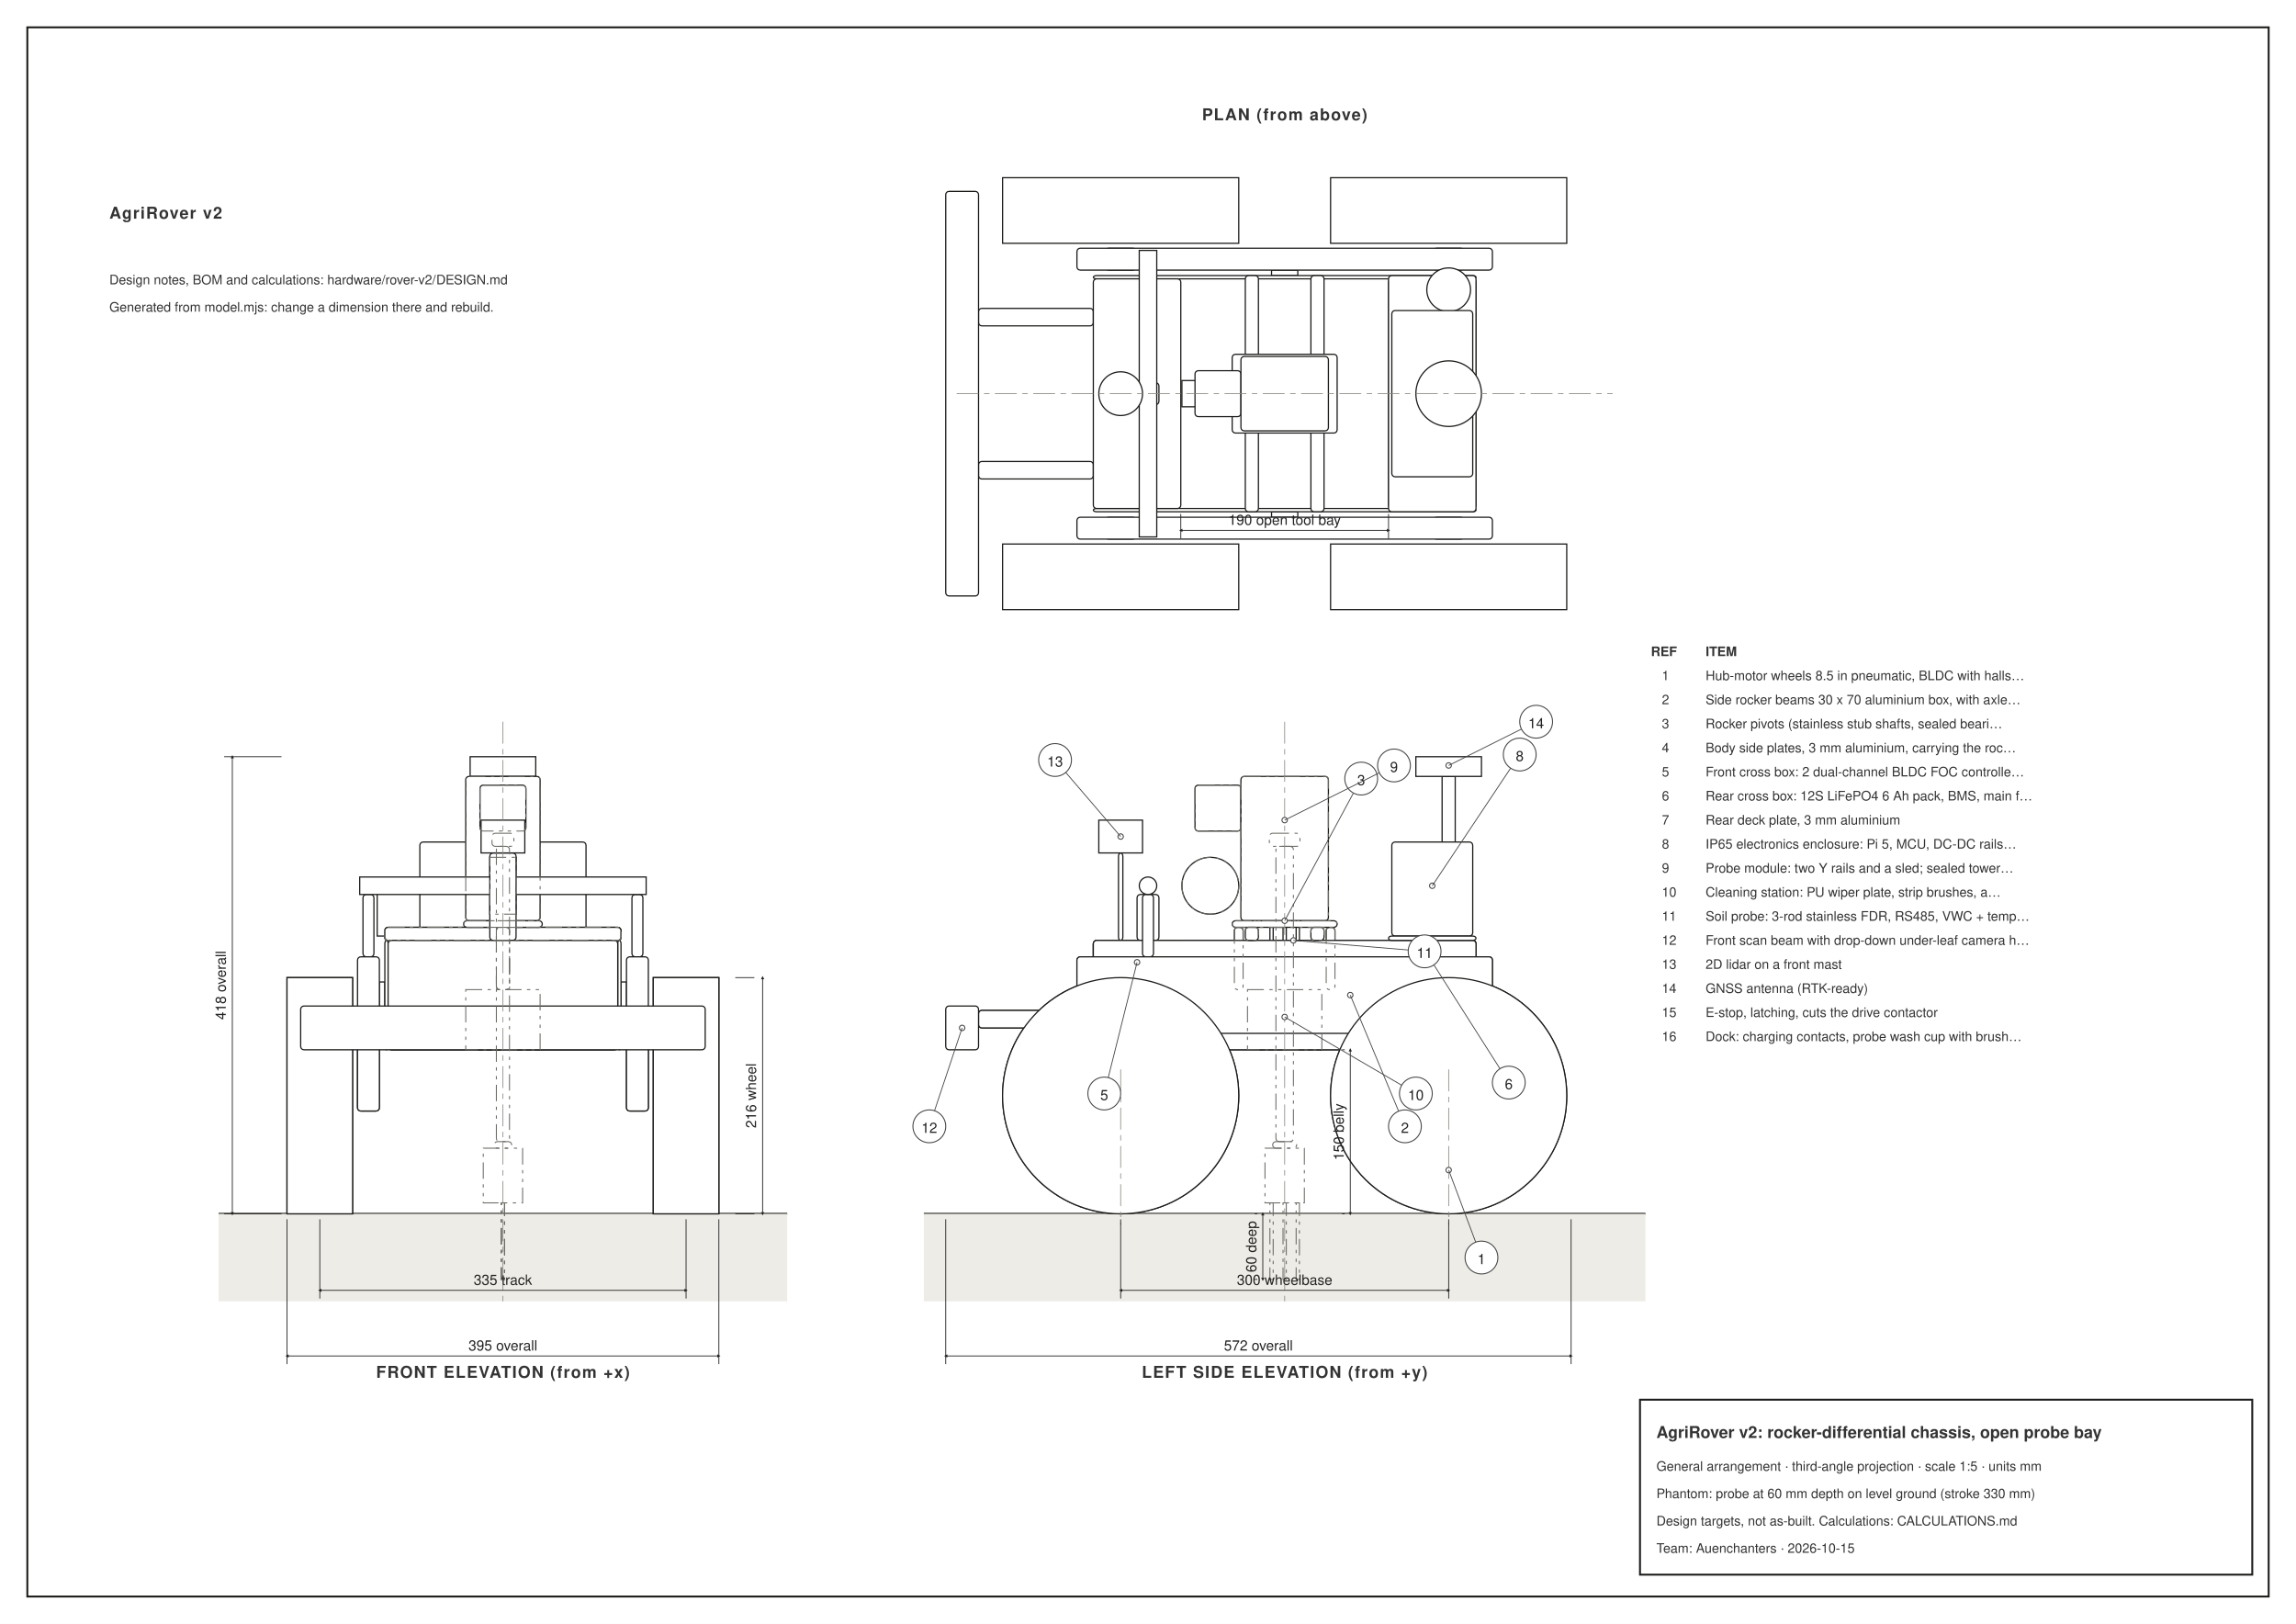
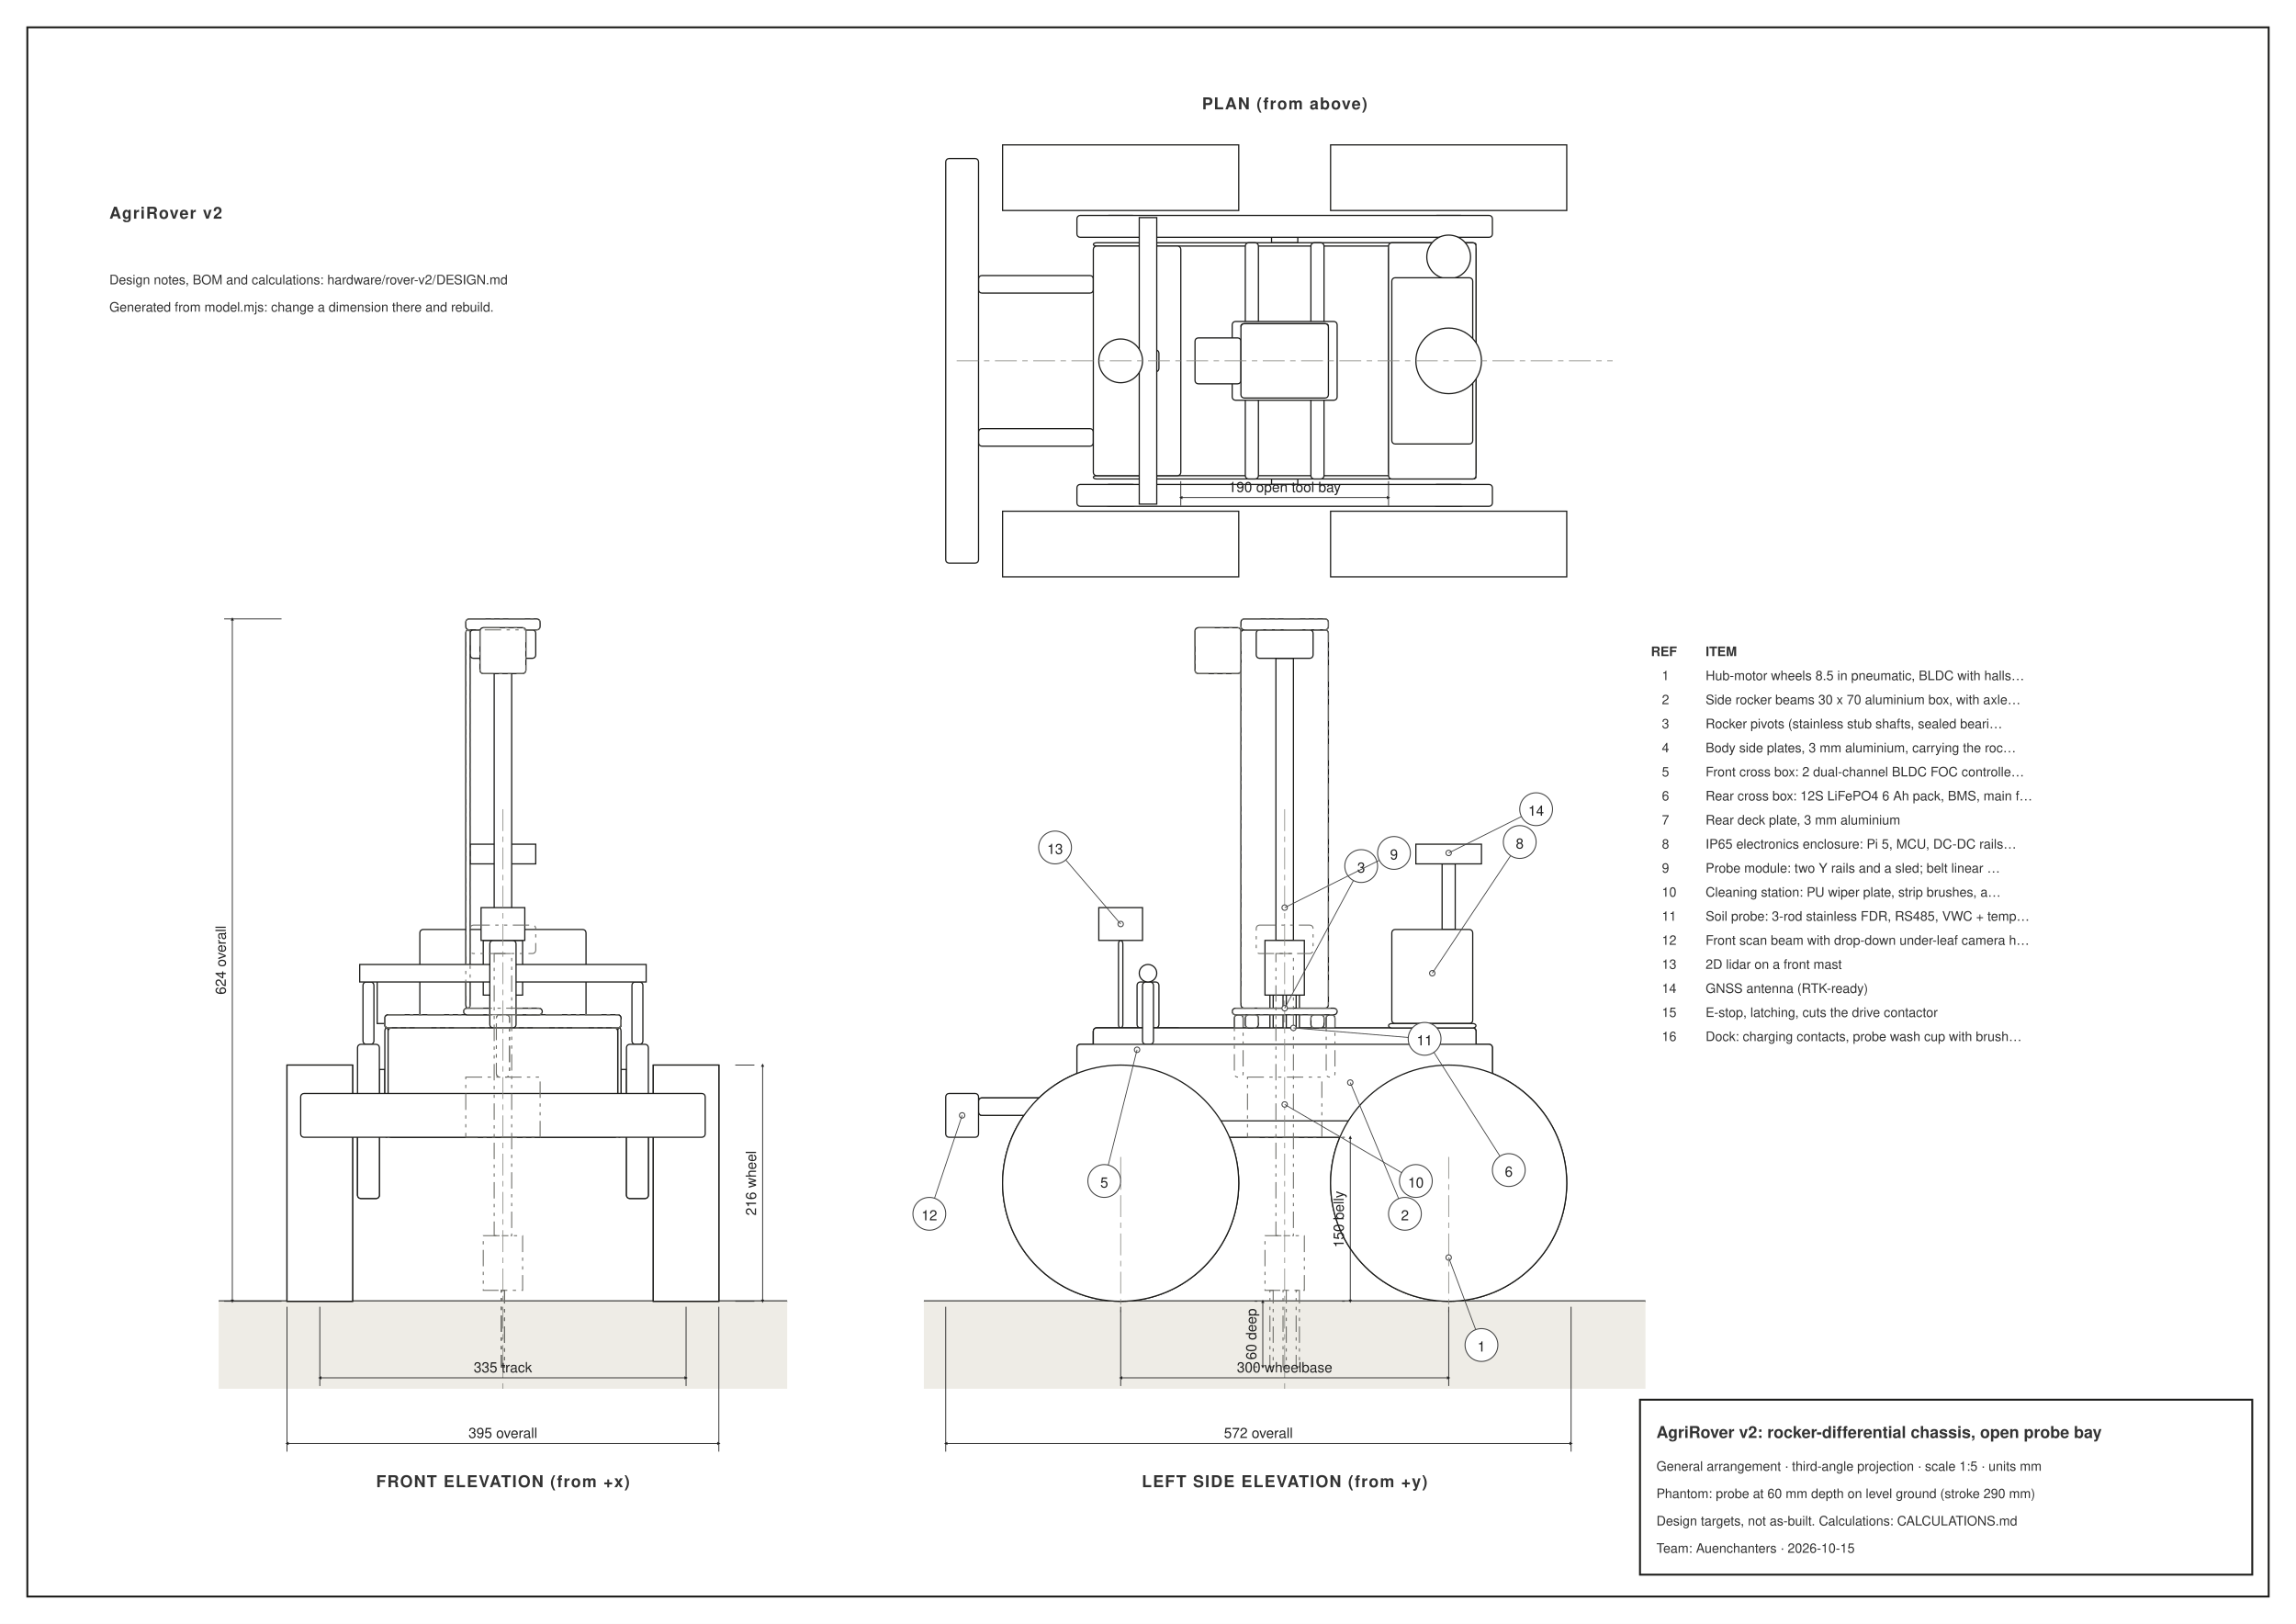
<svg xmlns="http://www.w3.org/2000/svg" viewBox="0 0 420 297" width="420mm" height="297mm" font-family="Helvetica, Arial, sans-serif">
  <defs>
    <marker id="arr" viewBox="0 0 6 6" refX="3" refY="3" markerWidth="4" markerHeight="4" orient="auto-start-reverse">
      <path d="M0 0L6 3L0 6Z" fill="#222" />
    </marker>
  </defs>
  <style>
  .solid { fill: #fff; stroke: #1b1b19; stroke-width: 0.22; }
  .phantom { fill: none; stroke: #6b6b66; stroke-width: 0.18; stroke-dasharray: 3 1 0.6 1 0.6 1; }
  .ground { stroke: #1b1b19; stroke-width: 0.35; }
  .soil { fill: #eeece6; stroke: none; }
  .centre { stroke: #8a8a84; stroke-width: 0.14; stroke-dasharray: 4 1 1 1; }
  .dim line { stroke: #222; stroke-width: 0.15; } .dim text { font-size: 2.6px; fill: #222; }
  .balloon line { stroke: #444; stroke-width: 0.15; } .balloon circle { fill: #fff; stroke: #444; stroke-width: 0.18; }
  .balloon text { font-size: 2.6px; fill: #222; }
  text { font-size: 2.4px; fill: #333; } .th { font-weight: bold; } .tt { font-size: 3px; font-weight: bold; }
  .vtitle { font-size: 3px; font-weight: bold; letter-spacing: 0.2px; }
  .frame { fill: none; stroke: #1b1b19; stroke-width: 0.35; }
</style>
  <rect width="420" height="297" fill="#fff" />
  <rect class="frame" x="5" y="5" width="410" height="287" />
  <g data-view="side">
-     <line class="ground" x1="169" y1="222" x2="301" y2="222" />
-     <rect class="soil" x="169" y="222" width="132" height="16" />
-     <circle cx="205" cy="200.4" r="12.4" class="solid" />
-     <circle cx="265" cy="200.4" r="12.4" class="solid" />
-     <circle cx="205" cy="200.4" r="21.6" class="solid" />
-     <circle cx="265" cy="200.4" r="21.6" class="solid" />
-     <rect x="209" y="163.6" width="2" height="11.4" rx="0.6" class="solid" />
-     <rect x="202.2" y="189" width="5.6" height="14.2" rx="0.6" class="solid" />
-     <rect x="262.2" y="189" width="5.6" height="14.2" rx="0.6" class="solid" />
-     <rect x="197" y="175" width="76" height="14" rx="0.6" class="solid" />
-     <circle cx="235" cy="182" r="2.4" class="solid" />
-     <rect x="200" y="172" width="70" height="20" rx="0.6" class="solid" />
-     <rect x="261" y="163.2" width="8" height="8" rx="0" class="solid" />
-     <rect x="179" y="184.8" width="21" height="3.2" rx="0.6" class="solid" />
-     <rect x="237.1" y="166" width="0.6" height="14" rx="0" class="solid" />
-     <rect x="234.7" y="166" width="0.6" height="14" rx="0" class="solid" />
-     <rect x="232.3" y="166" width="0.6" height="14" rx="0" class="solid" />
-     <rect x="225.8" y="169.6" width="1.6" height="11.4" rx="0.6" class="solid" />
-     <rect x="242.6" y="169.6" width="1.6" height="11.4" rx="0.6" class="solid" />
-     <rect x="263.8" y="142" width="2.4" height="12" rx="0" class="solid" />
-     <rect x="232.8" y="154.8" width="4.4" height="1.2" rx="0.6" class="solid" />
-     <rect x="208" y="163.6" width="4" height="8.4" rx="0.6" class="solid" />
-     <rect x="232.2" y="152.4" width="5.6" height="2.4" rx="0.6" class="solid" />
-     <circle cx="221.4" cy="162" r="5.2" class="solid" />
-     <rect x="204.6" y="156" width="0.8" height="16" rx="0.6" class="solid" />
-     <rect x="231.4" y="156" width="7.2" height="10" rx="0" class="solid" />
-     <rect x="201" y="150" width="8" height="6" rx="0" class="solid" />
-     <rect x="218.6" y="143.6" width="8.4" height="8.4" rx="0.6" class="solid" />
-     <rect x="259" y="138.4" width="12" height="3.6" rx="0" class="solid" />
-     <rect x="227" y="142" width="16" height="26.4" rx="0.6" class="solid" />
-     <rect x="228.2" y="181" width="13.6" height="11" rx="0" class="solid" />
-     <rect x="225.4" y="168.4" width="19.2" height="1.2" rx="0.6" class="solid" />
-     <rect x="254.6" y="154" width="14.8" height="17.2" rx="0.6" class="solid" />
-     <rect x="179" y="184.8" width="21" height="3.2" rx="0.6" class="solid" />
-     <rect x="200" y="172" width="16" height="20" rx="0.6" class="solid" />
-     <rect x="254" y="172" width="16" height="20" rx="0.6" class="solid" />
-     <rect x="200" y="172" width="70" height="20" rx="0.6" class="solid" />
-     <rect x="254" y="171.2" width="16" height="0.8" rx="0.6" class="solid" />
-     <rect x="227.8" y="169.6" width="2.4" height="2.4" rx="0.6" class="solid" />
-     <rect x="239.8" y="169.6" width="2.4" height="2.4" rx="0.6" class="solid" />
-     <circle cx="235" cy="182" r="2.4" class="solid" />
-     <rect x="209" y="163.6" width="2" height="11.4" rx="0.6" class="solid" />
-     <circle cx="210" cy="162" r="1.6" class="solid" />
-     <rect x="202.2" y="189" width="5.6" height="14.2" rx="0.6" class="solid" />
-     <rect x="262.2" y="189" width="5.6" height="14.2" rx="0.6" class="solid" />
-     <rect x="197" y="175" width="76" height="14" rx="0.6" class="solid" />
-     <rect x="173" y="184" width="6" height="8" rx="0.6" class="solid" />
-     <circle cx="205" cy="200.4" r="12.4" class="solid" />
-     <circle cx="265" cy="200.4" r="12.4" class="solid" />
-     <circle cx="205" cy="200.4" r="21.6" class="solid" />
-     <circle cx="265" cy="200.4" r="21.6" class="solid" />
-     <rect x="237.1" y="220" width="0.6" height="14" rx="0" class="phantom" />
-     <rect x="234.7" y="220" width="0.6" height="14" rx="0" class="phantom" />
-     <rect x="232.3" y="220" width="0.6" height="14" rx="0" class="phantom" />
-     <rect x="225.8" y="169.6" width="1.6" height="11.4" rx="0.6" class="phantom" />
-     <rect x="242.6" y="169.6" width="1.6" height="11.4" rx="0.6" class="phantom" />
-     <rect x="233.4" y="154.8" width="3.2" height="54" rx="0.6" class="phantom" />
-     <rect x="232.8" y="208.8" width="4.4" height="1.2" rx="0.6" class="phantom" />
-     <rect x="232.2" y="152.4" width="5.6" height="2.4" rx="0.6" class="phantom" />
-     <circle cx="221.4" cy="162" r="5.2" class="phantom" />
-     <rect x="231.4" y="210" width="7.2" height="10" rx="0" class="phantom" />
-     <rect x="218.6" y="143.6" width="8.4" height="8.4" rx="0.6" class="phantom" />
-     <rect x="227" y="142" width="16" height="26.4" rx="0.6" class="phantom" />
-     <rect x="228.2" y="181" width="13.6" height="11" rx="0" class="phantom" />
-     <rect x="225.4" y="168.4" width="19.2" height="1.2" rx="0.6" class="phantom" />
-     <rect x="227.8" y="169.6" width="2.4" height="2.4" rx="0.6" class="phantom" />
-     <rect x="239.8" y="169.6" width="2.4" height="2.4" rx="0.6" class="phantom" />
-     <text class="vtitle" x="235" y="252" text-anchor="middle">LEFT SIDE ELEVATION (from +y)</text>
+     <line class="ground" x1="169" y1="238" x2="301" y2="238" />
+     <rect class="soil" x="169" y="238" width="132" height="16" />
+     <circle cx="205" cy="216.4" r="12.4" class="solid" />
+     <circle cx="265" cy="216.4" r="12.4" class="solid" />
+     <circle cx="205" cy="216.4" r="21.6" class="solid" />
+     <circle cx="265" cy="216.4" r="21.6" class="solid" />
+     <rect x="209" y="179.6" width="2" height="11.4" rx="0.6" class="solid" />
+     <rect x="202.2" y="205" width="5.6" height="14.2" rx="0.6" class="solid" />
+     <rect x="262.2" y="205" width="5.6" height="14.2" rx="0.6" class="solid" />
+     <rect x="197" y="191" width="76" height="14" rx="0.6" class="solid" />
+     <circle cx="235" cy="198" r="2.4" class="solid" />
+     <rect x="200" y="188" width="70" height="20" rx="0.6" class="solid" />
+     <rect x="261" y="179.2" width="8" height="8" rx="0" class="solid" />
+     <rect x="179" y="200.8" width="21" height="3.2" rx="0.6" class="solid" />
+     <rect x="227" y="115.2" width="16" height="69.2" rx="0.6" class="solid" />
+     <rect x="237.1" y="182" width="0.6" height="14" rx="0" class="solid" />
+     <rect x="234.7" y="182" width="0.6" height="14" rx="0" class="solid" />
+     <rect x="232.3" y="182" width="0.6" height="14" rx="0" class="solid" />
+     <rect x="225.8" y="185.6" width="1.6" height="11.4" rx="0.6" class="solid" />
+     <rect x="242.6" y="185.6" width="1.6" height="11.4" rx="0.6" class="solid" />
+     <rect x="263.8" y="158" width="2.4" height="12" rx="0" class="solid" />
+     <rect x="233.4" y="120.4" width="3.2" height="51.6" rx="0" class="solid" />
+     <rect x="208" y="179.6" width="4" height="8.4" rx="0.6" class="solid" />
+     <rect x="204.6" y="172" width="0.8" height="16" rx="0.6" class="solid" />
+     <rect x="231.4" y="172" width="7.2" height="10" rx="0" class="solid" />
+     <rect x="201" y="166" width="8" height="6" rx="0" class="solid" />
+     <rect x="218.6" y="114.8" width="8.4" height="8.4" rx="0.6" class="solid" />
+     <rect x="229.8" y="115.2" width="10.4" height="5.2" rx="0.6" class="solid" />
+     <rect x="259" y="154.4" width="12" height="3.6" rx="0" class="solid" />
+     <rect x="227" y="113.2" width="16" height="2" rx="0.6" class="solid" />
+     <rect x="228.2" y="197" width="13.6" height="11" rx="0" class="solid" />
+     <rect x="225.4" y="184.4" width="19.2" height="1.2" rx="0.6" class="solid" />
+     <rect x="254.6" y="170" width="14.8" height="17.2" rx="0.6" class="solid" />
+     <rect x="179" y="200.8" width="21" height="3.2" rx="0.6" class="solid" />
+     <rect x="200" y="188" width="16" height="20" rx="0.6" class="solid" />
+     <rect x="254" y="188" width="16" height="20" rx="0.6" class="solid" />
+     <rect x="200" y="188" width="70" height="20" rx="0.6" class="solid" />
+     <rect x="254" y="187.2" width="16" height="0.8" rx="0.6" class="solid" />
+     <rect x="227.8" y="185.6" width="2.4" height="2.4" rx="0.6" class="solid" />
+     <rect x="239.8" y="185.6" width="2.4" height="2.4" rx="0.6" class="solid" />
+     <circle cx="235" cy="198" r="2.4" class="solid" />
+     <rect x="209" y="179.6" width="2" height="11.4" rx="0.6" class="solid" />
+     <circle cx="210" cy="178" r="1.6" class="solid" />
+     <rect x="202.2" y="205" width="5.6" height="14.2" rx="0.6" class="solid" />
+     <rect x="262.2" y="205" width="5.6" height="14.2" rx="0.6" class="solid" />
+     <rect x="197" y="191" width="76" height="14" rx="0.6" class="solid" />
+     <rect x="173" y="200" width="6" height="8" rx="0.6" class="solid" />
+     <circle cx="205" cy="216.4" r="12.4" class="solid" />
+     <circle cx="265" cy="216.4" r="12.4" class="solid" />
+     <circle cx="205" cy="216.4" r="21.6" class="solid" />
+     <circle cx="265" cy="216.4" r="21.6" class="solid" />
+     <rect x="227" y="115.2" width="16" height="69.2" rx="0.6" class="phantom" />
+     <rect x="237.1" y="236" width="0.6" height="14" rx="0" class="phantom" />
+     <rect x="234.7" y="236" width="0.6" height="14" rx="0" class="phantom" />
+     <rect x="232.3" y="236" width="0.6" height="14" rx="0" class="phantom" />
+     <rect x="225.8" y="185.6" width="1.6" height="11.4" rx="0.6" class="phantom" />
+     <rect x="242.6" y="185.6" width="1.6" height="11.4" rx="0.6" class="phantom" />
+     <rect x="233.4" y="174.4" width="3.2" height="51.6" rx="0" class="phantom" />
+     <rect x="231.4" y="226" width="7.2" height="10" rx="0" class="phantom" />
+     <rect x="218.6" y="114.8" width="8.4" height="8.4" rx="0.6" class="phantom" />
+     <rect x="229.8" y="169.2" width="10.4" height="5.2" rx="0.6" class="phantom" />
+     <rect x="227" y="113.2" width="16" height="2" rx="0.6" class="phantom" />
+     <rect x="228.2" y="197" width="13.6" height="11" rx="0" class="phantom" />
+     <rect x="225.4" y="184.4" width="19.2" height="1.2" rx="0.6" class="phantom" />
+     <rect x="227.8" y="185.6" width="2.4" height="2.4" rx="0.6" class="phantom" />
+     <rect x="239.8" y="185.6" width="2.4" height="2.4" rx="0.6" class="phantom" />
+     <text class="vtitle" x="235" y="272" text-anchor="middle">LEFT SIDE ELEVATION (from +y)</text>
  </g>
  <g data-view="front">
-     <line class="ground" x1="40" y1="222" x2="144" y2="222" />
-     <rect class="soil" x="40" y="222" width="104" height="16" />
-     <rect x="90.8" y="142" width="2.4" height="12" rx="0" class="solid" />
-     <rect x="114.6" y="189" width="4" height="14.2" rx="0.6" class="solid" />
-     <rect x="65.4" y="189" width="4" height="14.2" rx="0.6" class="solid" />
-     <rect x="69" y="163.2" width="8" height="8" rx="0" class="solid" />
-     <rect x="86" y="138.4" width="12" height="3.6" rx="0" class="solid" />
-     <rect x="76.8" y="154" width="30.4" height="17.2" rx="0.6" class="solid" />
-     <rect x="71" y="172" width="42" height="20" rx="0.6" class="solid" />
-     <rect x="70.4" y="171.2" width="43.2" height="0.8" rx="0.6" class="solid" />
-     <rect x="120.3" y="188" width="10.4" height="24.8" rx="0" class="solid" />
-     <rect x="53.3" y="188" width="10.4" height="24.8" rx="0" class="solid" />
-     <rect x="119.5" y="178.8" width="12" height="43.2" rx="0" class="solid" />
-     <rect x="52.5" y="178.8" width="12" height="43.2" rx="0" class="solid" />
-     <rect x="90.8" y="169.6" width="2.4" height="11.4" rx="0.6" class="solid" />
-     <rect x="70.4" y="169.6" width="43.2" height="2.4" rx="0.6" class="solid" />
-     <rect x="91.7" y="166" width="0.6" height="14" rx="0" class="solid" />
-     <rect x="91.7" y="166" width="0.6" height="14" rx="0" class="solid" />
-     <rect x="90.4" y="154.8" width="3.2" height="1.2" rx="0.6" class="solid" />
-     <rect x="113.6" y="179.6" width="1" height="4.8" rx="0" class="solid" />
-     <rect x="69.4" y="179.6" width="1" height="4.8" rx="0" class="solid" />
-     <rect x="91.7" y="166" width="0.6" height="14" rx="0" class="solid" />
-     <rect x="90" y="152.4" width="4" height="2.4" rx="0.6" class="solid" />
-     <rect x="88.4" y="156" width="7.2" height="10" rx="0" class="solid" />
-     <rect x="85.2" y="181" width="13.6" height="11" rx="0" class="solid" />
-     <rect x="70.4" y="169.6" width="43.2" height="2.4" rx="0.6" class="solid" />
-     <rect x="85.2" y="142" width="13.6" height="26.4" rx="0.6" class="solid" />
-     <rect x="90.8" y="169.6" width="2.4" height="11.4" rx="0.6" class="solid" />
-     <rect x="84.8" y="168.4" width="14.4" height="1.2" rx="0.6" class="solid" />
-     <rect x="87.8" y="143.6" width="8.4" height="8.4" rx="0.6" class="solid" />
-     <rect x="89.6" y="156.8" width="4.8" height="10.4" rx="0" class="solid" />
-     <rect x="115.6" y="163.6" width="2" height="11.4" rx="0.6" class="solid" />
-     <rect x="66.4" y="163.6" width="2" height="11.4" rx="0.6" class="solid" />
-     <rect x="65.8" y="160.4" width="52.4" height="3.2" rx="0" class="solid" />
-     <rect x="90" y="163.6" width="4" height="8.4" rx="0.6" class="solid" />
-     <rect x="89.6" y="156" width="4.8" height="16" rx="0.6" class="solid" />
-     <rect x="114.6" y="189" width="4" height="14.2" rx="0.6" class="solid" />
-     <rect x="65.4" y="189" width="4" height="14.2" rx="0.6" class="solid" />
-     <rect x="88" y="150" width="8" height="6" rx="0" class="solid" />
-     <rect x="113" y="172" width="0.6" height="20" rx="0.6" class="solid" />
-     <rect x="70.4" y="172" width="0.6" height="20" rx="0.6" class="solid" />
-     <rect x="71" y="172" width="42" height="20" rx="0.6" class="solid" />
-     <rect x="114.6" y="175" width="4" height="14" rx="0.6" class="solid" />
-     <rect x="65.4" y="175" width="4" height="14" rx="0.6" class="solid" />
-     <rect x="120.3" y="188" width="10.4" height="24.8" rx="0" class="solid" />
-     <rect x="53.3" y="188" width="10.4" height="24.8" rx="0" class="solid" />
-     <rect x="119.5" y="178.8" width="12" height="43.2" rx="0" class="solid" />
-     <rect x="52.5" y="178.8" width="12" height="43.2" rx="0" class="solid" />
-     <rect x="104.4" y="184.8" width="3.2" height="3.2" rx="0.6" class="solid" />
-     <rect x="76.4" y="184.8" width="3.2" height="3.2" rx="0.6" class="solid" />
-     <rect x="55" y="184" width="74" height="8" rx="0.6" class="solid" />
-     <rect x="90.8" y="169.6" width="2.4" height="11.4" rx="0.6" class="phantom" />
-     <rect x="70.4" y="169.6" width="43.2" height="2.4" rx="0.6" class="phantom" />
-     <rect x="91.7" y="220" width="0.6" height="14" rx="0" class="phantom" />
-     <rect x="91.7" y="220" width="0.6" height="14" rx="0" class="phantom" />
-     <rect x="90.8" y="154.8" width="2.4" height="54" rx="0.6" class="phantom" />
-     <rect x="90.4" y="208.8" width="3.2" height="1.2" rx="0.6" class="phantom" />
-     <rect x="91.7" y="220" width="0.6" height="14" rx="0" class="phantom" />
-     <rect x="90" y="152.4" width="4" height="2.4" rx="0.6" class="phantom" />
-     <rect x="88.4" y="210" width="7.2" height="10" rx="0" class="phantom" />
-     <rect x="85.2" y="181" width="13.6" height="11" rx="0" class="phantom" />
-     <rect x="70.4" y="169.6" width="43.2" height="2.4" rx="0.6" class="phantom" />
-     <rect x="85.2" y="142" width="13.6" height="26.4" rx="0.6" class="phantom" />
-     <rect x="90.8" y="169.6" width="2.4" height="11.4" rx="0.6" class="phantom" />
-     <rect x="84.8" y="168.4" width="14.4" height="1.2" rx="0.6" class="phantom" />
-     <rect x="87.8" y="143.6" width="8.4" height="8.4" rx="0.6" class="phantom" />
-     <rect x="89.6" y="156.8" width="4.8" height="10.4" rx="0" class="phantom" />
-     <text class="vtitle" x="92" y="252" text-anchor="middle">FRONT ELEVATION (from +x)</text>
+     <line class="ground" x1="40" y1="238" x2="144" y2="238" />
+     <rect class="soil" x="40" y="238" width="104" height="16" />
+     <rect x="90.8" y="158" width="2.4" height="12" rx="0" class="solid" />
+     <rect x="114.6" y="205" width="4" height="14.2" rx="0.6" class="solid" />
+     <rect x="65.4" y="205" width="4" height="14.2" rx="0.6" class="solid" />
+     <rect x="69" y="179.2" width="8" height="8" rx="0" class="solid" />
+     <rect x="86" y="154.4" width="12" height="3.6" rx="0" class="solid" />
+     <rect x="76.8" y="170" width="30.4" height="17.2" rx="0.6" class="solid" />
+     <rect x="71" y="188" width="42" height="20" rx="0.6" class="solid" />
+     <rect x="70.4" y="187.2" width="43.2" height="0.8" rx="0.6" class="solid" />
+     <rect x="120.3" y="204" width="10.4" height="24.8" rx="0" class="solid" />
+     <rect x="53.3" y="204" width="10.4" height="24.8" rx="0" class="solid" />
+     <rect x="119.5" y="194.8" width="12" height="43.2" rx="0" class="solid" />
+     <rect x="52.5" y="194.8" width="12" height="43.2" rx="0" class="solid" />
+     <rect x="90.8" y="185.6" width="2.4" height="11.4" rx="0.6" class="solid" />
+     <rect x="70.4" y="185.6" width="43.2" height="2.4" rx="0.6" class="solid" />
+     <rect x="91.7" y="182" width="0.6" height="14" rx="0" class="solid" />
+     <rect x="91.7" y="182" width="0.6" height="14" rx="0" class="solid" />
+     <rect x="90.4" y="120.4" width="3.2" height="51.6" rx="0" class="solid" />
+     <rect x="113.6" y="195.6" width="1" height="4.8" rx="0" class="solid" />
+     <rect x="69.4" y="195.6" width="1" height="4.8" rx="0" class="solid" />
+     <rect x="91.7" y="182" width="0.6" height="14" rx="0" class="solid" />
+     <rect x="88.4" y="172" width="7.2" height="10" rx="0" class="solid" />
+     <rect x="86" y="115.2" width="12" height="5.2" rx="0.6" class="solid" />
+     <rect x="85.2" y="197" width="13.6" height="11" rx="0" class="solid" />
+     <rect x="70.4" y="185.6" width="43.2" height="2.4" rx="0.6" class="solid" />
+     <rect x="85.2" y="115.2" width="0.8" height="69.2" rx="0.6" class="solid" />
+     <rect x="85.2" y="113.2" width="13.6" height="2" rx="0.6" class="solid" />
+     <rect x="90.8" y="185.6" width="2.4" height="11.4" rx="0.6" class="solid" />
+     <rect x="84.8" y="184.4" width="14.4" height="1.2" rx="0.6" class="solid" />
+     <rect x="87.8" y="114.8" width="8.4" height="8.4" rx="0.6" class="solid" />
+     <rect x="115.6" y="179.6" width="2" height="11.4" rx="0.6" class="solid" />
+     <rect x="66.4" y="179.6" width="2" height="11.4" rx="0.6" class="solid" />
+     <rect x="65.8" y="176.4" width="52.4" height="3.2" rx="0" class="solid" />
+     <rect x="90" y="179.6" width="4" height="8.4" rx="0.6" class="solid" />
+     <rect x="89.6" y="172" width="4.8" height="16" rx="0.6" class="solid" />
+     <rect x="114.6" y="205" width="4" height="14.2" rx="0.6" class="solid" />
+     <rect x="65.4" y="205" width="4" height="14.2" rx="0.6" class="solid" />
+     <rect x="88" y="166" width="8" height="6" rx="0" class="solid" />
+     <rect x="113" y="188" width="0.6" height="20" rx="0.6" class="solid" />
+     <rect x="70.4" y="188" width="0.6" height="20" rx="0.6" class="solid" />
+     <rect x="71" y="188" width="42" height="20" rx="0.6" class="solid" />
+     <rect x="114.6" y="191" width="4" height="14" rx="0.6" class="solid" />
+     <rect x="65.4" y="191" width="4" height="14" rx="0.6" class="solid" />
+     <rect x="120.3" y="204" width="10.4" height="24.8" rx="0" class="solid" />
+     <rect x="53.3" y="204" width="10.4" height="24.8" rx="0" class="solid" />
+     <rect x="119.5" y="194.8" width="12" height="43.2" rx="0" class="solid" />
+     <rect x="52.5" y="194.8" width="12" height="43.2" rx="0" class="solid" />
+     <rect x="104.4" y="200.8" width="3.2" height="3.2" rx="0.6" class="solid" />
+     <rect x="76.4" y="200.8" width="3.2" height="3.2" rx="0.6" class="solid" />
+     <rect x="55" y="200" width="74" height="8" rx="0.6" class="solid" />
+     <rect x="90.8" y="185.6" width="2.4" height="11.4" rx="0.6" class="phantom" />
+     <rect x="70.4" y="185.6" width="43.2" height="2.4" rx="0.6" class="phantom" />
+     <rect x="91.7" y="236" width="0.6" height="14" rx="0" class="phantom" />
+     <rect x="91.7" y="236" width="0.6" height="14" rx="0" class="phantom" />
+     <rect x="90.4" y="174.4" width="3.2" height="51.6" rx="0" class="phantom" />
+     <rect x="91.7" y="236" width="0.6" height="14" rx="0" class="phantom" />
+     <rect x="88.4" y="226" width="7.2" height="10" rx="0" class="phantom" />
+     <rect x="86" y="169.2" width="12" height="5.2" rx="0.6" class="phantom" />
+     <rect x="85.2" y="197" width="13.6" height="11" rx="0" class="phantom" />
+     <rect x="70.4" y="185.6" width="43.2" height="2.4" rx="0.6" class="phantom" />
+     <rect x="85.2" y="115.2" width="0.8" height="69.2" rx="0.6" class="phantom" />
+     <rect x="85.2" y="113.2" width="13.6" height="2" rx="0.6" class="phantom" />
+     <rect x="90.8" y="185.6" width="2.4" height="11.4" rx="0.6" class="phantom" />
+     <rect x="84.8" y="184.4" width="14.4" height="1.2" rx="0.6" class="phantom" />
+     <rect x="87.8" y="114.8" width="8.4" height="8.4" rx="0.6" class="phantom" />
+     <text class="vtitle" x="92" y="272" text-anchor="middle">FRONT ELEVATION (from +x)</text>
  </g>
  <g data-view="plan">
-     <rect x="202.2" y="94.6" width="5.6" height="4" rx="0.6" class="solid" />
-     <rect x="262.2" y="94.6" width="5.6" height="4" rx="0.6" class="solid" />
-     <rect x="202.2" y="45.4" width="5.6" height="4" rx="0.6" class="solid" />
-     <rect x="262.2" y="45.4" width="5.6" height="4" rx="0.6" class="solid" />
-     <rect x="192.6" y="100.3" width="24.8" height="10.4" rx="0" class="solid" />
-     <rect x="252.6" y="100.3" width="24.8" height="10.4" rx="0" class="solid" />
-     <rect x="192.6" y="33.3" width="24.8" height="10.4" rx="0" class="solid" />
-     <rect x="252.6" y="33.3" width="24.8" height="10.4" rx="0" class="solid" />
-     <rect x="179" y="84.4" width="21" height="3.2" rx="0.6" class="solid" />
-     <rect x="179" y="56.4" width="21" height="3.2" rx="0.6" class="solid" />
-     <rect x="173" y="35" width="6" height="74" rx="0.6" class="solid" />
-     <circle cx="235" cy="72" r="6.8" class="solid" />
-     <rect x="232.6" y="93.6" width="4.8" height="1" rx="0" class="solid" />
-     <rect x="232.6" y="49.4" width="4.8" height="1" rx="0" class="solid" />
-     <rect x="183.4" y="99.5" width="43.2" height="12" rx="0" class="solid" />
-     <rect x="243.4" y="99.5" width="43.2" height="12" rx="0" class="solid" />
-     <rect x="183.4" y="32.5" width="43.2" height="12" rx="0" class="solid" />
-     <rect x="243.4" y="32.5" width="43.2" height="12" rx="0" class="solid" />
-     <rect x="197" y="94.6" width="76" height="4" rx="0.6" class="solid" />
-     <rect x="197" y="45.4" width="76" height="4" rx="0.6" class="solid" />
-     <rect x="200" y="93" width="70" height="0.6" rx="0.6" class="solid" />
-     <rect x="200" y="50.4" width="70" height="0.6" rx="0.6" class="solid" />
-     <rect x="200" y="51" width="16" height="42" rx="0.6" class="solid" />
-     <rect x="254" y="51" width="16" height="42" rx="0.6" class="solid" />
-     <rect x="254" y="50.4" width="16" height="43.2" rx="0.6" class="solid" />
-     <rect x="227.8" y="50.4" width="2.4" height="43.2" rx="0.6" class="solid" />
-     <rect x="239.8" y="50.4" width="2.4" height="43.2" rx="0.6" class="solid" />
-     <rect x="225.8" y="70.8" width="1.6" height="2.4" rx="0.6" class="solid" />
-     <rect x="242.6" y="70.8" width="1.6" height="2.4" rx="0.6" class="solid" />
-     <rect x="225.4" y="64.8" width="19.2" height="14.4" rx="0.6" class="solid" />
-     <circle cx="237.4" cy="72" r="0.3" class="solid" />
-     <circle cx="235" cy="72" r="0.3" class="solid" />
-     <circle cx="232.6" cy="72" r="0.3" class="solid" />
-     <rect x="208" y="70" width="4" height="4" rx="0.6" class="solid" />
-     <rect x="209" y="95.6" width="2" height="2" rx="0.6" class="solid" />
-     <rect x="209" y="46.4" width="2" height="2" rx="0.6" class="solid" />
-     <circle cx="265" cy="53" r="4" class="solid" />
-     <rect x="208.4" y="45.8" width="3.2" height="52.4" rx="0" class="solid" />
-     <rect x="216.2" y="69.6" width="10.4" height="4.8" rx="0" class="solid" />
-     <circle cx="235" cy="72" r="3.6" class="solid" />
-     <rect x="204.6" y="69.6" width="0.8" height="4.8" rx="0.6" class="solid" />
-     <rect x="232.8" y="70.4" width="4.4" height="3.2" rx="0.6" class="solid" />
-     <rect x="254.6" y="56.8" width="14.8" height="30.4" rx="0.6" class="solid" />
-     <rect x="232.2" y="70" width="5.6" height="4" rx="0.6" class="solid" />
-     <circle cx="205" cy="72" r="4" class="solid" />
-     <rect x="218.6" y="67.8" width="8.4" height="8.4" rx="0.6" class="solid" />
-     <rect x="227" y="65.2" width="16" height="13.6" rx="0.6" class="solid" />
-     <circle cx="265" cy="72" r="1.2" class="solid" />
-     <circle cx="265" cy="72" r="6" class="solid" />
-     <text class="vtitle" x="235" y="22" text-anchor="middle">PLAN (from above)</text>
-   </g>
-   <line class="centre" x1="205" y1="195.6" x2="205" y2="224" />
-   <line class="centre" x1="265" y1="195.6" x2="265" y2="224" />
-   <line class="centre" x1="235" y1="132" x2="235" y2="238" />
-   <line class="centre" x1="92" y1="132" x2="92" y2="238" />
-   <line class="centre" x1="175" y1="72" x2="295" y2="72" />
-   <g class="dim">
-     <line x1="173" y1="223" x2="173" y2="249.5" />
-     <line x1="287.4" y1="223" x2="287.4" y2="249.5" />
-     <line x1="173" y1="248" x2="287.4" y2="248" marker-start="url(#arr)" marker-end="url(#arr)" />
-     <text x="230.2" y="247" text-anchor="middle">572 overall</text>
-   </g>
-   <g class="dim">
-     <line x1="205" y1="223" x2="205" y2="237.5" />
-     <line x1="265" y1="223" x2="265" y2="237.5" />
-     <line x1="205" y1="236" x2="265" y2="236" marker-start="url(#arr)" marker-end="url(#arr)" />
-     <text x="235" y="235" text-anchor="middle">300 wheelbase</text>
-   </g>
-   <g class="dim">
-     <line x1="51.5" y1="222" x2="41" y2="222" />
-     <line x1="51.5" y1="138.4" x2="41" y2="138.4" />
-     <line x1="42.5" y1="222" x2="42.5" y2="138.4" marker-start="url(#arr)" marker-end="url(#arr)" />
-     <text x="41.3" y="180.2" text-anchor="middle" transform="rotate(-90 41.3 180.2)">418 overall</text>
-   </g>
-   <g class="dim">
-     <line x1="246" y1="222" x2="245.5" y2="222" />
-     <line x1="246" y1="192" x2="245.5" y2="192" />
-     <line x1="247" y1="222" x2="247" y2="192" marker-start="url(#arr)" marker-end="url(#arr)" />
-     <text x="245.8" y="207" text-anchor="middle" transform="rotate(-90 245.8 207)">150 belly</text>
-   </g>
-   <g class="dim">
-     <line x1="230" y1="222" x2="229.5" y2="222" />
-     <line x1="230" y1="234" x2="229.5" y2="234" />
-     <line x1="231" y1="222" x2="231" y2="234" marker-start="url(#arr)" marker-end="url(#arr)" />
-     <text x="229.8" y="228" text-anchor="middle" transform="rotate(-90 229.8 228)">60 deep</text>
-   </g>
-   <g class="dim">
-     <line x1="52.5" y1="223" x2="52.5" y2="249.5" />
-     <line x1="131.5" y1="223" x2="131.5" y2="249.5" />
-     <line x1="52.5" y1="248" x2="131.5" y2="248" marker-start="url(#arr)" marker-end="url(#arr)" />
-     <text x="92" y="247" text-anchor="middle">395 overall</text>
-   </g>
-   <g class="dim">
-     <line x1="58.5" y1="223" x2="58.5" y2="237.5" />
-     <line x1="125.5" y1="223" x2="125.5" y2="237.5" />
-     <line x1="58.5" y1="236" x2="125.5" y2="236" marker-start="url(#arr)" marker-end="url(#arr)" />
-     <text x="92" y="235" text-anchor="middle">335 track</text>
-   </g>
-   <g class="dim">
-     <line x1="134.5" y1="222" x2="138" y2="222" />
-     <line x1="134.5" y1="178.8" x2="138" y2="178.8" />
-     <line x1="139.5" y1="222" x2="139.5" y2="178.8" marker-start="url(#arr)" marker-end="url(#arr)" />
-     <text x="138.3" y="200.4" text-anchor="middle" transform="rotate(-90 138.3 200.4)">216 wheel</text>
-   </g>
-   <g class="dim">
-     <line x1="216" y1="94" x2="216" y2="98.5" />
-     <line x1="254" y1="94" x2="254" y2="98.5" />
-     <line x1="216" y1="97" x2="254" y2="97" marker-start="url(#arr)" marker-end="url(#arr)" />
-     <text x="235" y="96" text-anchor="middle">190 open tool bay</text>
-   </g>
-   <g class="balloon">
-     <circle cx="265" cy="214" r="0.5" />
-     <line x1="265" y1="214" x2="271" y2="230" />
-     <circle cx="271" cy="230" r="3" />
-     <text x="271" y="231.2" text-anchor="middle">1</text>
-   </g>
-   <g class="balloon">
-     <circle cx="247" cy="182" r="0.5" />
-     <line x1="247" y1="182" x2="257" y2="206" />
-     <circle cx="257" cy="206" r="3" />
-     <text x="257" y="207.2" text-anchor="middle">2</text>
-   </g>
-   <g class="balloon">
-     <circle cx="235" cy="168.4" r="0.5" />
-     <line x1="235" y1="168.4" x2="249" y2="142.4" />
-     <circle cx="249" cy="142.4" r="3" />
-     <text x="249" y="143.6" text-anchor="middle">3</text>
-   </g>
-   <g class="balloon">
-     <circle cx="262" cy="176" r="0.5" />
-     <line x1="262" y1="176" x2="276" y2="198" />
-     <circle cx="276" cy="198" r="3" />
-     <text x="276" y="199.2" text-anchor="middle">6</text>
-   </g>
-   <g class="balloon">
-     <circle cx="208" cy="176" r="0.5" />
-     <line x1="208" y1="176" x2="202" y2="200" />
-     <circle cx="202" cy="200" r="3" />
-     <text x="202" y="201.2" text-anchor="middle">5</text>
-   </g>
-   <g class="balloon">
-     <circle cx="262" cy="162" r="0.5" />
-     <line x1="262" y1="162" x2="278" y2="138" />
-     <circle cx="278" cy="138" r="3" />
-     <text x="278" y="139.2" text-anchor="middle">8</text>
-   </g>
-   <g class="balloon">
-     <circle cx="235" cy="150" r="0.5" />
-     <line x1="235" y1="150" x2="255" y2="140" />
-     <circle cx="255" cy="140" r="3" />
-     <text x="255" y="141.2" text-anchor="middle">9</text>
-   </g>
-   <g class="balloon">
-     <circle cx="235" cy="186" r="0.5" />
-     <line x1="235" y1="186" x2="259" y2="200" />
-     <circle cx="259" cy="200" r="3" />
-     <text x="259" y="201.2" text-anchor="middle">10</text>
-   </g>
-   <g class="balloon">
-     <circle cx="236.6" cy="172" r="0.5" />
-     <line x1="236.6" y1="172" x2="260.6" y2="174" />
-     <circle cx="260.6" cy="174" r="3" />
-     <text x="260.6" y="175.2" text-anchor="middle">11</text>
-   </g>
-   <g class="balloon">
-     <circle cx="176" cy="188" r="0.5" />
-     <line x1="176" y1="188" x2="170" y2="206" />
-     <circle cx="170" cy="206" r="3" />
-     <text x="170" y="207.2" text-anchor="middle">12</text>
-   </g>
-   <g class="balloon">
-     <circle cx="205" cy="153" r="0.5" />
-     <line x1="205" y1="153" x2="193" y2="139" />
-     <circle cx="193" cy="139" r="3" />
-     <text x="193" y="140.2" text-anchor="middle">13</text>
-   </g>
-   <g class="balloon">
-     <circle cx="265" cy="140" r="0.5" />
-     <line x1="265" y1="140" x2="281" y2="132" />
-     <circle cx="281" cy="132" r="3" />
-     <text x="281" y="133.2" text-anchor="middle">14</text>
+     <rect x="202.2" y="88.6" width="5.6" height="4" rx="0.6" class="solid" />
+     <rect x="262.2" y="88.6" width="5.6" height="4" rx="0.6" class="solid" />
+     <rect x="202.2" y="39.4" width="5.6" height="4" rx="0.6" class="solid" />
+     <rect x="262.2" y="39.4" width="5.6" height="4" rx="0.6" class="solid" />
+     <rect x="192.6" y="94.3" width="24.8" height="10.4" rx="0" class="solid" />
+     <rect x="252.6" y="94.3" width="24.8" height="10.4" rx="0" class="solid" />
+     <rect x="192.6" y="27.3" width="24.8" height="10.4" rx="0" class="solid" />
+     <rect x="252.6" y="27.3" width="24.8" height="10.4" rx="0" class="solid" />
+     <rect x="179" y="78.4" width="21" height="3.2" rx="0.6" class="solid" />
+     <rect x="179" y="50.4" width="21" height="3.2" rx="0.6" class="solid" />
+     <rect x="173" y="29" width="6" height="74" rx="0.6" class="solid" />
+     <circle cx="235" cy="66" r="6.8" class="solid" />
+     <rect x="232.6" y="87.6" width="4.8" height="1" rx="0" class="solid" />
+     <rect x="232.6" y="43.4" width="4.8" height="1" rx="0" class="solid" />
+     <rect x="183.4" y="93.5" width="43.2" height="12" rx="0" class="solid" />
+     <rect x="243.4" y="93.5" width="43.2" height="12" rx="0" class="solid" />
+     <rect x="183.4" y="26.5" width="43.2" height="12" rx="0" class="solid" />
+     <rect x="243.4" y="26.5" width="43.2" height="12" rx="0" class="solid" />
+     <rect x="197" y="88.6" width="76" height="4" rx="0.6" class="solid" />
+     <rect x="197" y="39.4" width="76" height="4" rx="0.6" class="solid" />
+     <rect x="200" y="87" width="70" height="0.6" rx="0.6" class="solid" />
+     <rect x="200" y="44.4" width="70" height="0.6" rx="0.6" class="solid" />
+     <rect x="200" y="45" width="16" height="42" rx="0.6" class="solid" />
+     <rect x="254" y="45" width="16" height="42" rx="0.6" class="solid" />
+     <rect x="254" y="44.4" width="16" height="43.2" rx="0.6" class="solid" />
+     <rect x="227.8" y="44.4" width="2.4" height="43.2" rx="0.6" class="solid" />
+     <rect x="239.8" y="44.4" width="2.4" height="43.2" rx="0.6" class="solid" />
+     <rect x="225.8" y="64.8" width="1.6" height="2.4" rx="0.6" class="solid" />
+     <rect x="242.6" y="64.8" width="1.6" height="2.4" rx="0.6" class="solid" />
+     <rect x="225.4" y="58.8" width="19.2" height="14.4" rx="0.6" class="solid" />
+     <circle cx="237.4" cy="66" r="0.3" class="solid" />
+     <circle cx="235" cy="66" r="0.3" class="solid" />
+     <circle cx="232.6" cy="66" r="0.3" class="solid" />
+     <rect x="208" y="64" width="4" height="4" rx="0.6" class="solid" />
+     <rect x="209" y="89.6" width="2" height="2" rx="0.6" class="solid" />
+     <rect x="209" y="40.4" width="2" height="2" rx="0.6" class="solid" />
+     <circle cx="265" cy="47" r="4" class="solid" />
+     <rect x="208.4" y="39.8" width="3.2" height="52.4" rx="0" class="solid" />
+     <circle cx="235" cy="66" r="3.6" class="solid" />
+     <rect x="204.6" y="63.6" width="0.8" height="4.8" rx="0.6" class="solid" />
+     <rect x="254.6" y="50.8" width="14.8" height="30.4" rx="0.6" class="solid" />
+     <circle cx="205" cy="66" r="4" class="solid" />
+     <circle cx="265" cy="66" r="1.2" class="solid" />
+     <circle cx="265" cy="66" r="6" class="solid" />
+     <circle cx="235" cy="66" r="1.6" class="solid" />
+     <rect x="227" y="59.2" width="16" height="0.8" rx="0.6" class="solid" />
+     <rect x="229.8" y="60" width="10.4" height="12" rx="0.6" class="solid" />
+     <rect x="218.6" y="61.8" width="8.4" height="8.4" rx="0.6" class="solid" />
+     <rect x="227" y="59.2" width="16" height="13.6" rx="0.6" class="solid" />
+     <text class="vtitle" x="235" y="20" text-anchor="middle">PLAN (from above)</text>
+   </g>
+   <line class="centre" x1="205" y1="211.6" x2="205" y2="240" />
+   <line class="centre" x1="265" y1="211.6" x2="265" y2="240" />
+   <line class="centre" x1="235" y1="148" x2="235" y2="254" />
+   <line class="centre" x1="92" y1="148" x2="92" y2="254" />
+   <line class="centre" x1="175" y1="66" x2="295" y2="66" />
+   <g class="dim">
+     <line x1="173" y1="239" x2="173" y2="265.5" />
+     <line x1="287.4" y1="239" x2="287.4" y2="265.5" />
+     <line x1="173" y1="264" x2="287.4" y2="264" marker-start="url(#arr)" marker-end="url(#arr)" />
+     <text x="230.2" y="263" text-anchor="middle">572 overall</text>
+   </g>
+   <g class="dim">
+     <line x1="205" y1="239" x2="205" y2="253.5" />
+     <line x1="265" y1="239" x2="265" y2="253.5" />
+     <line x1="205" y1="252" x2="265" y2="252" marker-start="url(#arr)" marker-end="url(#arr)" />
+     <text x="235" y="251" text-anchor="middle">300 wheelbase</text>
+   </g>
+   <g class="dim">
+     <line x1="51.5" y1="238" x2="41" y2="238" />
+     <line x1="51.5" y1="113.2" x2="41" y2="113.2" />
+     <line x1="42.5" y1="238" x2="42.5" y2="113.2" marker-start="url(#arr)" marker-end="url(#arr)" />
+     <text x="41.3" y="175.6" text-anchor="middle" transform="rotate(-90 41.3 175.6)">624 overall</text>
+   </g>
+   <g class="dim">
+     <line x1="246" y1="238" x2="245.5" y2="238" />
+     <line x1="246" y1="208" x2="245.5" y2="208" />
+     <line x1="247" y1="238" x2="247" y2="208" marker-start="url(#arr)" marker-end="url(#arr)" />
+     <text x="245.8" y="223" text-anchor="middle" transform="rotate(-90 245.8 223)">150 belly</text>
+   </g>
+   <g class="dim">
+     <line x1="230" y1="238" x2="229.5" y2="238" />
+     <line x1="230" y1="250" x2="229.5" y2="250" />
+     <line x1="231" y1="238" x2="231" y2="250" marker-start="url(#arr)" marker-end="url(#arr)" />
+     <text x="229.8" y="244" text-anchor="middle" transform="rotate(-90 229.8 244)">60 deep</text>
+   </g>
+   <g class="dim">
+     <line x1="52.5" y1="239" x2="52.5" y2="265.5" />
+     <line x1="131.5" y1="239" x2="131.5" y2="265.5" />
+     <line x1="52.5" y1="264" x2="131.5" y2="264" marker-start="url(#arr)" marker-end="url(#arr)" />
+     <text x="92" y="263" text-anchor="middle">395 overall</text>
+   </g>
+   <g class="dim">
+     <line x1="58.5" y1="239" x2="58.5" y2="253.5" />
+     <line x1="125.5" y1="239" x2="125.5" y2="253.5" />
+     <line x1="58.5" y1="252" x2="125.5" y2="252" marker-start="url(#arr)" marker-end="url(#arr)" />
+     <text x="92" y="251" text-anchor="middle">335 track</text>
+   </g>
+   <g class="dim">
+     <line x1="134.5" y1="238" x2="138" y2="238" />
+     <line x1="134.5" y1="194.8" x2="138" y2="194.8" />
+     <line x1="139.5" y1="238" x2="139.5" y2="194.8" marker-start="url(#arr)" marker-end="url(#arr)" />
+     <text x="138.3" y="216.4" text-anchor="middle" transform="rotate(-90 138.3 216.4)">216 wheel</text>
+   </g>
+   <g class="dim">
+     <line x1="216" y1="88" x2="216" y2="92.5" />
+     <line x1="254" y1="88" x2="254" y2="92.5" />
+     <line x1="216" y1="91" x2="254" y2="91" marker-start="url(#arr)" marker-end="url(#arr)" />
+     <text x="235" y="90" text-anchor="middle">190 open tool bay</text>
+   </g>
+   <g class="balloon">
+     <circle cx="265" cy="230" r="0.5" />
+     <line x1="265" y1="230" x2="271" y2="246" />
+     <circle cx="271" cy="246" r="3" />
+     <text x="271" y="247.2" text-anchor="middle">1</text>
+   </g>
+   <g class="balloon">
+     <circle cx="247" cy="198" r="0.5" />
+     <line x1="247" y1="198" x2="257" y2="222" />
+     <circle cx="257" cy="222" r="3" />
+     <text x="257" y="223.2" text-anchor="middle">2</text>
+   </g>
+   <g class="balloon">
+     <circle cx="235" cy="184.4" r="0.5" />
+     <line x1="235" y1="184.4" x2="249" y2="158.4" />
+     <circle cx="249" cy="158.4" r="3" />
+     <text x="249" y="159.6" text-anchor="middle">3</text>
+   </g>
+   <g class="balloon">
+     <circle cx="262" cy="192" r="0.5" />
+     <line x1="262" y1="192" x2="276" y2="214" />
+     <circle cx="276" cy="214" r="3" />
+     <text x="276" y="215.2" text-anchor="middle">6</text>
+   </g>
+   <g class="balloon">
+     <circle cx="208" cy="192" r="0.5" />
+     <line x1="208" y1="192" x2="202" y2="216" />
+     <circle cx="202" cy="216" r="3" />
+     <text x="202" y="217.2" text-anchor="middle">5</text>
+   </g>
+   <g class="balloon">
+     <circle cx="262" cy="178" r="0.5" />
+     <line x1="262" y1="178" x2="278" y2="154" />
+     <circle cx="278" cy="154" r="3" />
+     <text x="278" y="155.2" text-anchor="middle">8</text>
+   </g>
+   <g class="balloon">
+     <circle cx="235" cy="166" r="0.5" />
+     <line x1="235" y1="166" x2="255" y2="156" />
+     <circle cx="255" cy="156" r="3" />
+     <text x="255" y="157.2" text-anchor="middle">9</text>
+   </g>
+   <g class="balloon">
+     <circle cx="235" cy="202" r="0.5" />
+     <line x1="235" y1="202" x2="259" y2="216" />
+     <circle cx="259" cy="216" r="3" />
+     <text x="259" y="217.2" text-anchor="middle">10</text>
+   </g>
+   <g class="balloon">
+     <circle cx="236.6" cy="188" r="0.5" />
+     <line x1="236.6" y1="188" x2="260.6" y2="190" />
+     <circle cx="260.6" cy="190" r="3" />
+     <text x="260.6" y="191.2" text-anchor="middle">11</text>
+   </g>
+   <g class="balloon">
+     <circle cx="176" cy="204" r="0.5" />
+     <line x1="176" y1="204" x2="170" y2="222" />
+     <circle cx="170" cy="222" r="3" />
+     <text x="170" y="223.2" text-anchor="middle">12</text>
+   </g>
+   <g class="balloon">
+     <circle cx="205" cy="169" r="0.5" />
+     <line x1="205" y1="169" x2="193" y2="155" />
+     <circle cx="193" cy="155" r="3" />
+     <text x="193" y="156.2" text-anchor="middle">13</text>
+   </g>
+   <g class="balloon">
+     <circle cx="265" cy="156" r="0.5" />
+     <line x1="265" y1="156" x2="281" y2="148" />
+     <circle cx="281" cy="148" r="3" />
+     <text x="281" y="149.2" text-anchor="middle">14</text>
  </g>
  <text class="th" x="302" y="120">REF</text>
  <text class="th" x="312" y="120">ITEM</text>
  <text x="304" y="124.4">1</text>
  <text x="312" y="124.4">Hub-motor wheels 8.5 in pneumatic, BLDC with halls…</text>
  <text x="304" y="128.8">2</text>
  <text x="312" y="128.8">Side rocker beams 30 x 70 aluminium box, with axle…</text>
  <text x="304" y="133.2">3</text>
  <text x="312" y="133.2">Rocker pivots (stainless stub shafts, sealed beari…</text>
  <text x="304" y="137.6">4</text>
  <text x="312" y="137.6">Body side plates, 3 mm aluminium, carrying the roc…</text>
  <text x="304" y="142">5</text>
  <text x="312" y="142">Front cross box: 2 dual-channel BLDC FOC controlle…</text>
  <text x="304" y="146.4">6</text>
  <text x="312" y="146.4">Rear cross box: 12S LiFePO4 6 Ah pack, BMS, main f…</text>
  <text x="304" y="150.8">7</text>
  <text x="312" y="150.8">Rear deck plate, 3 mm aluminium</text>
  <text x="304" y="155.2">8</text>
  <text x="312" y="155.2">IP65 electronics enclosure: Pi 5, MCU, DC-DC rails…</text>
  <text x="304" y="159.6">9</text>
-   <text x="312" y="159.6">Probe module: two Y rails and a sled; sealed tower…</text>
+   <text x="312" y="159.6">Probe module: two Y rails and a sled; belt linear …</text>
  <text x="304" y="164">10</text>
  <text x="312" y="164">Cleaning station: PU wiper plate, strip brushes, a…</text>
  <text x="304" y="168.4">11</text>
  <text x="312" y="168.4">Soil probe: 3-rod stainless FDR, RS485, VWC + temp…</text>
  <text x="304" y="172.8">12</text>
  <text x="312" y="172.8">Front scan beam with drop-down under-leaf camera h…</text>
  <text x="304" y="177.2">13</text>
  <text x="312" y="177.2">2D lidar on a front mast</text>
  <text x="304" y="181.6">14</text>
  <text x="312" y="181.6">GNSS antenna (RTK-ready)</text>
  <text x="304" y="186">15</text>
  <text x="312" y="186">E-stop, latching, cuts the drive contactor</text>
  <text x="304" y="190.4">16</text>
  <text x="312" y="190.4">Dock: charging contacts, probe wash cup with brush…</text>
  <rect class="frame" x="300" y="256" width="112" height="32" />
  <text class="tt" x="303" y="263">AgriRover v2: rocker-differential chassis, open probe bay</text>
  <text x="303" y="269">General arrangement · third-angle projection · scale 1:5 · units mm</text>
-   <text x="303" y="274">Phantom: probe at 60 mm depth on level ground (stroke 330 mm)</text>
+   <text x="303" y="274">Phantom: probe at 60 mm depth on level ground (stroke 290 mm)</text>
  <text x="303" y="279">Design targets, not as-built. Calculations: CALCULATIONS.md</text>
  <text x="303" y="284">Team: Auenchanters · 2026-10-15</text>
  <text class="vtitle" x="20" y="40">AgriRover v2</text>
  <text x="20" y="52">Design notes, BOM and calculations: hardware/rover-v2/DESIGN.md</text>
  <text x="20" y="57">Generated from model.mjs: change a dimension there and rebuild.</text>
</svg>
